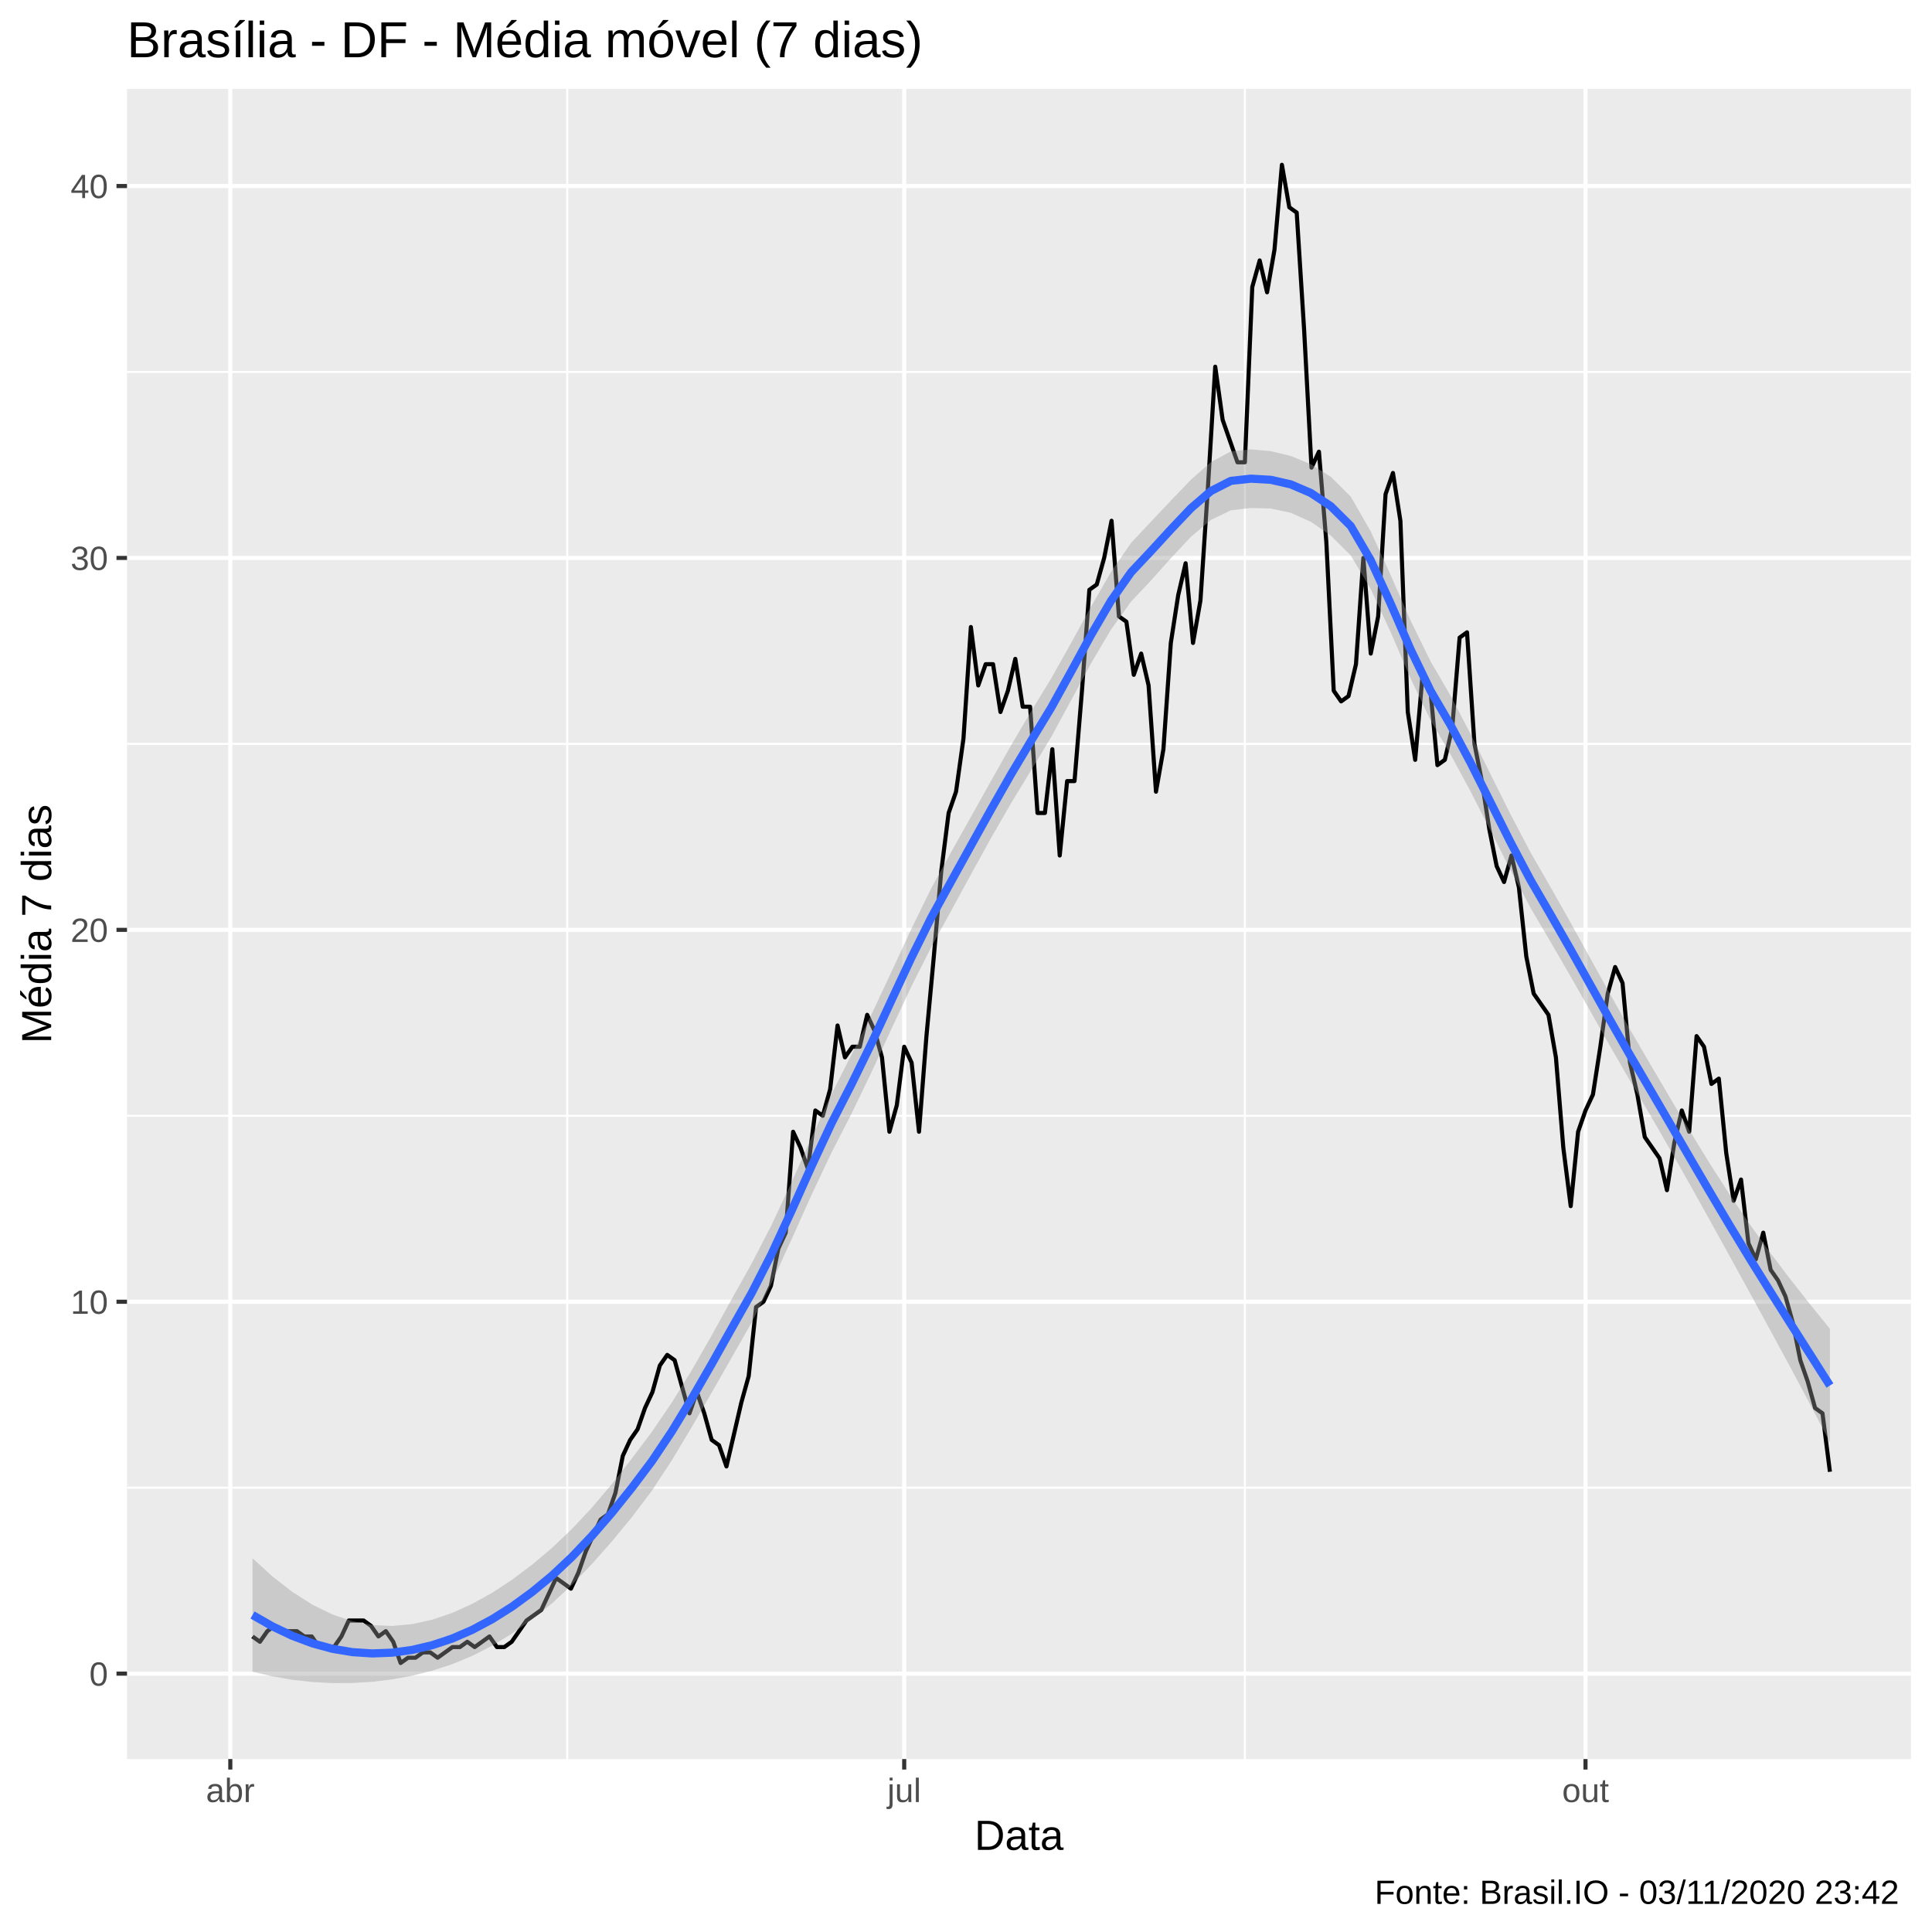
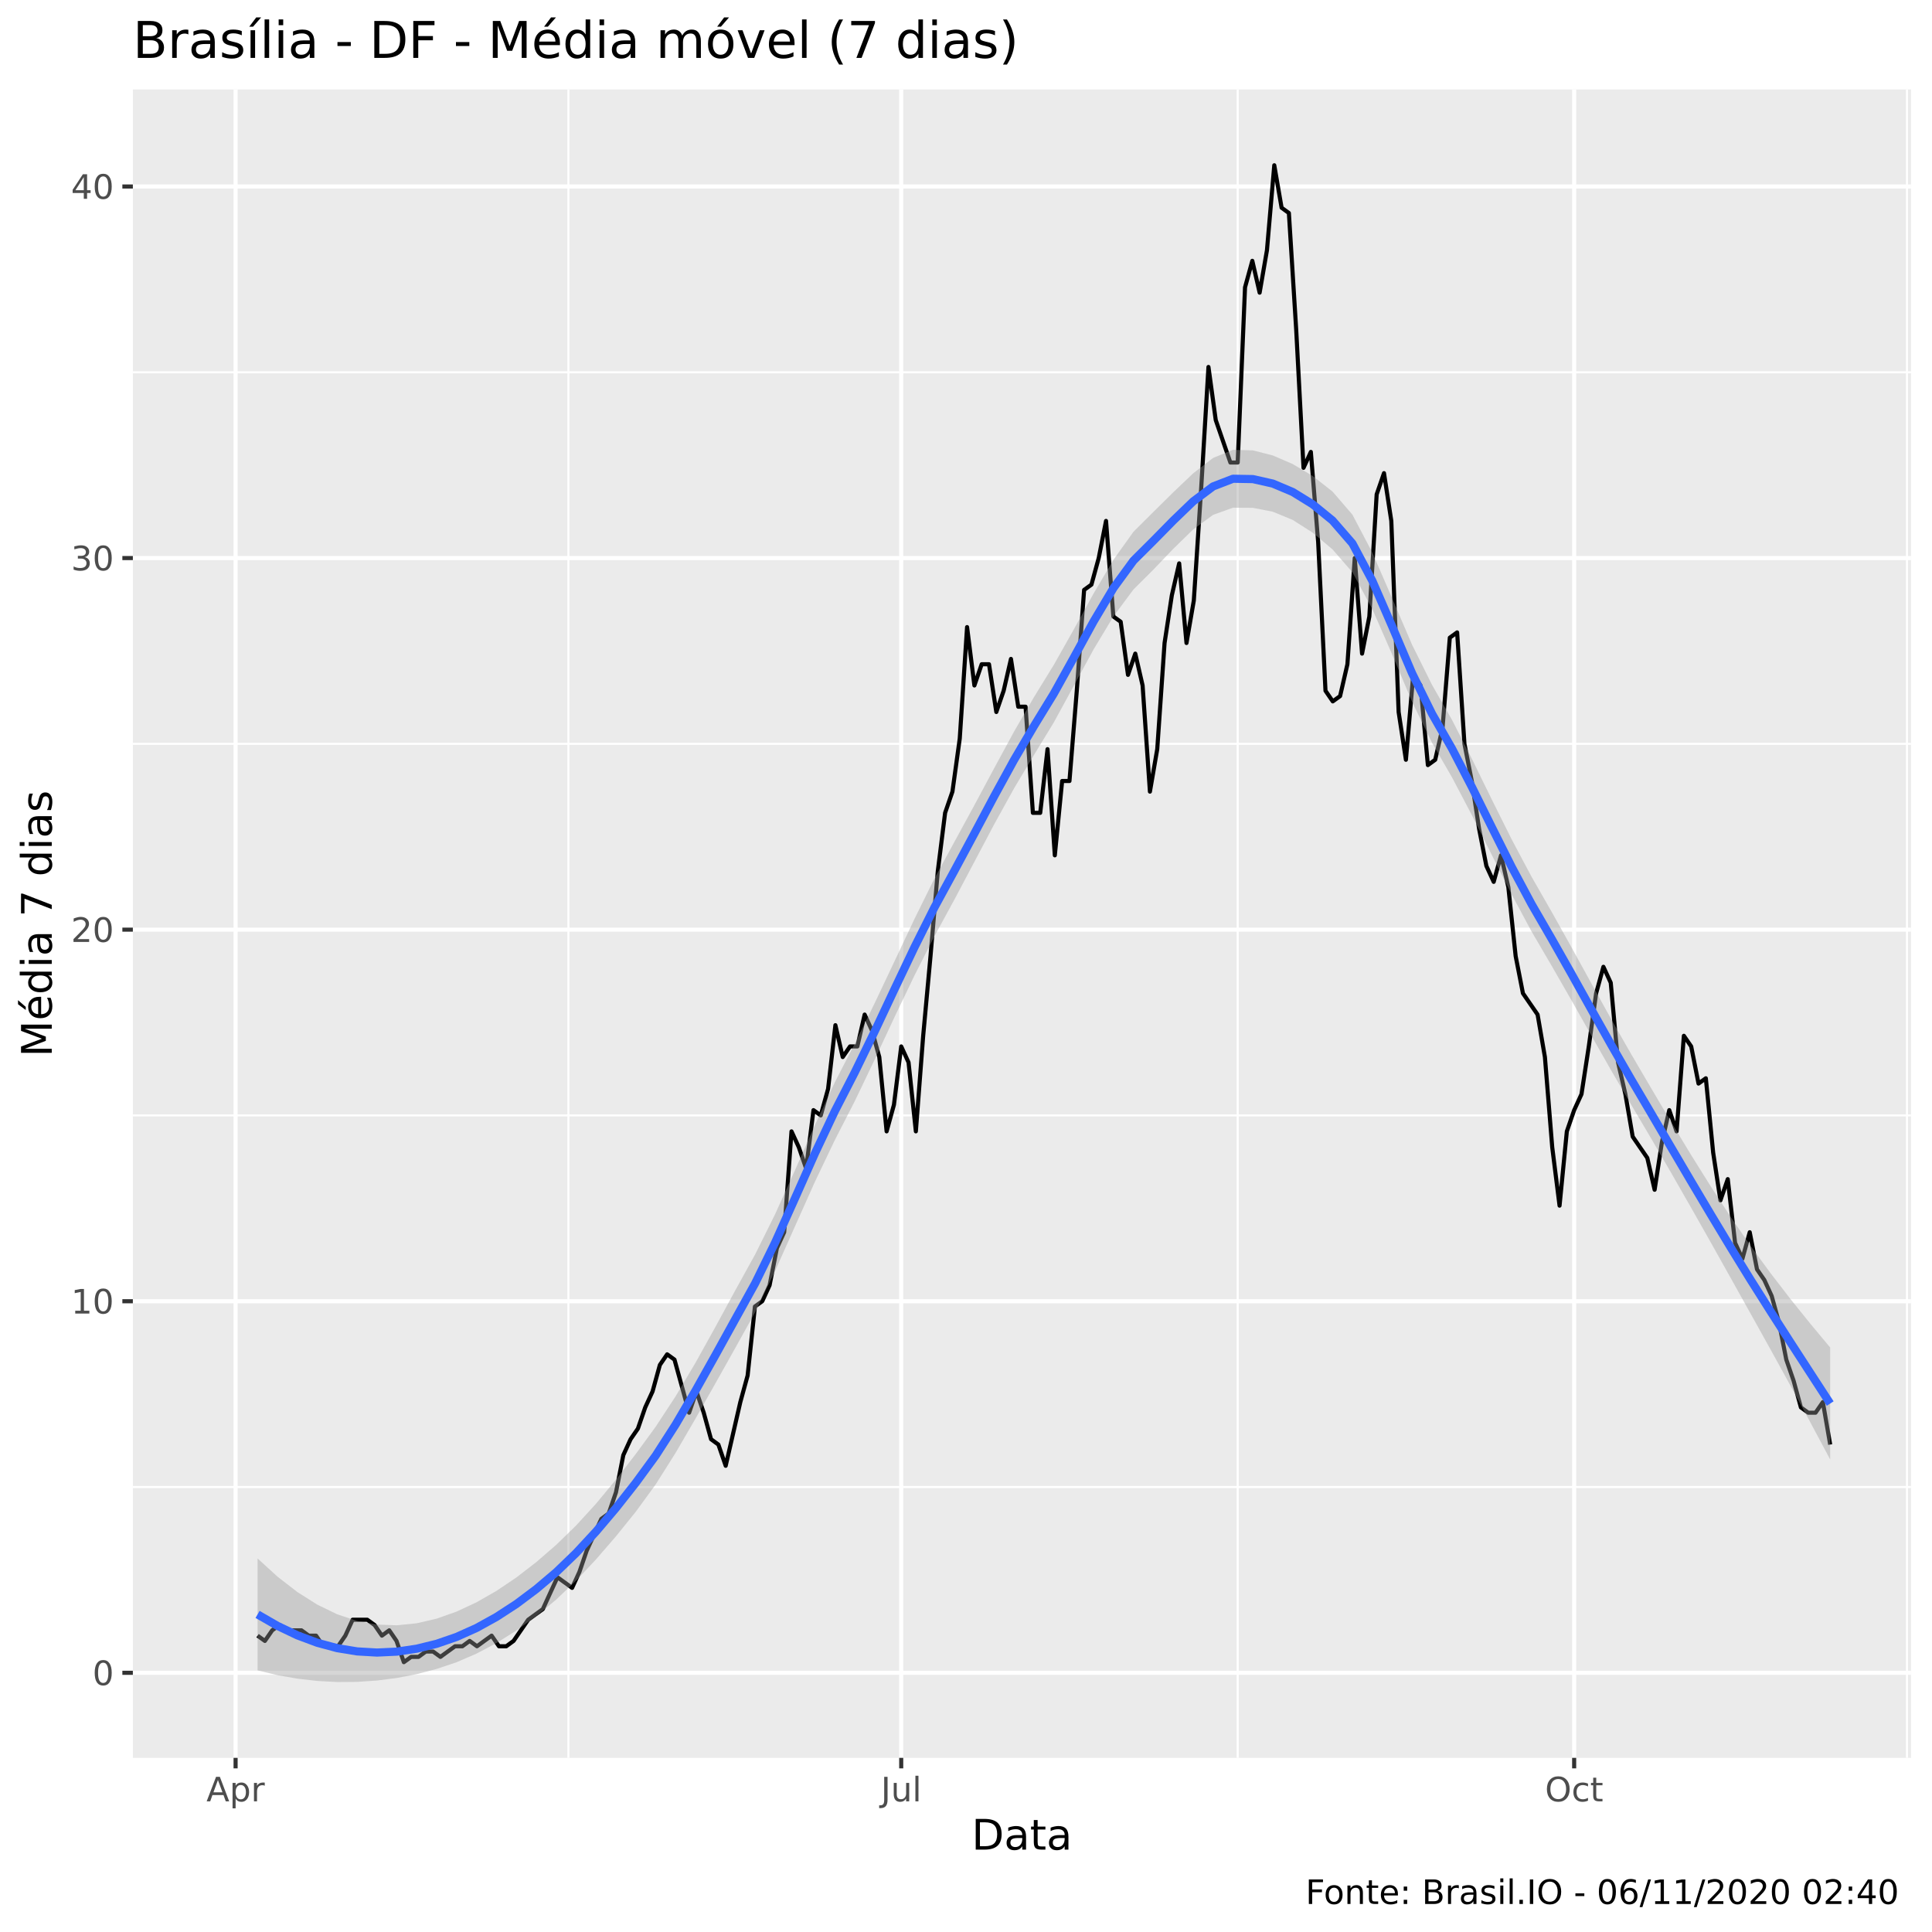
<svg xmlns="http://www.w3.org/2000/svg" viewBox="0 0 504.00 504.00">
  <defs>
    <style type="text/css">
    line, polyline, polygon, path, rect, circle {
      fill: none;
      stroke: #000000;
      stroke-linecap: round;
      stroke-linejoin: round;
      stroke-miterlimit: 10.00;
    }
  </style>
  </defs>
  <rect width="100%" height="100%" style="stroke: none; fill: #FFFFFF;" />
-   <rect x="0.00" y="0.00" width="504.00" height="504.00" style="stroke-width: 1.07; stroke: #FFFFFF; fill: #FFFFFF;" />
+   <rect x="0" y="0.00" width="504.00" height="504.00" style="stroke-width: 1.07; stroke: #FFFFFF; fill: #FFFFFF;" />
  <defs>
-     <clipPath id="cpMzMuMTN8NDk4LjUyfDQ1OC44OHwyMy4xOQ==">
-       <rect x="33.13" y="23.19" width="465.39" height="435.69" />
+     <clipPath id="cpMzQuNjZ8NDk4LjUyfDQ1OC41N3wyMy4zMw==">
+       <rect x="34.66" y="23.33" width="463.87" height="435.24" />
    </clipPath>
  </defs>
-   <rect x="33.13" y="23.19" width="465.39" height="435.69" style="stroke-width: 1.07; stroke: none; fill: #EBEBEB;" clip-path="url(#cpMzMuMTN8NDk4LjUyfDQ1OC44OHwyMy4xOQ==)" />
-   <polyline points="33.13,388.09 498.52,388.09 " style="stroke-width: 0.53; stroke: #FFFFFF; stroke-linecap: butt;" clip-path="url(#cpMzMuMTN8NDk4LjUyfDQ1OC44OHwyMy4xOQ==)" />
-   <polyline points="33.13,291.08 498.52,291.08 " style="stroke-width: 0.53; stroke: #FFFFFF; stroke-linecap: butt;" clip-path="url(#cpMzMuMTN8NDk4LjUyfDQ1OC44OHwyMy4xOQ==)" />
-   <polyline points="33.13,194.06 498.52,194.06 " style="stroke-width: 0.53; stroke: #FFFFFF; stroke-linecap: butt;" clip-path="url(#cpMzMuMTN8NDk4LjUyfDQ1OC44OHwyMy4xOQ==)" />
-   <polyline points="33.13,97.04 498.52,97.04 " style="stroke-width: 0.53; stroke: #FFFFFF; stroke-linecap: butt;" clip-path="url(#cpMzMuMTN8NDk4LjUyfDQ1OC44OHwyMy4xOQ==)" />
-   <polyline points="147.98,458.88 147.98,23.19 " style="stroke-width: 0.53; stroke: #FFFFFF; stroke-linecap: butt;" clip-path="url(#cpMzMuMTN8NDk4LjUyfDQ1OC44OHwyMy4xOQ==)" />
-   <polyline points="324.75,458.88 324.75,23.19 " style="stroke-width: 0.53; stroke: #FFFFFF; stroke-linecap: butt;" clip-path="url(#cpMzMuMTN8NDk4LjUyfDQ1OC44OHwyMy4xOQ==)" />
-   <polyline points="33.13,436.60 498.52,436.60 " style="stroke-width: 1.07; stroke: #FFFFFF; stroke-linecap: butt;" clip-path="url(#cpMzMuMTN8NDk4LjUyfDQ1OC44OHwyMy4xOQ==)" />
-   <polyline points="33.13,339.59 498.52,339.59 " style="stroke-width: 1.07; stroke: #FFFFFF; stroke-linecap: butt;" clip-path="url(#cpMzMuMTN8NDk4LjUyfDQ1OC44OHwyMy4xOQ==)" />
-   <polyline points="33.13,242.57 498.52,242.57 " style="stroke-width: 1.07; stroke: #FFFFFF; stroke-linecap: butt;" clip-path="url(#cpMzMuMTN8NDk4LjUyfDQ1OC44OHwyMy4xOQ==)" />
-   <polyline points="33.13,145.55 498.52,145.55 " style="stroke-width: 1.07; stroke: #FFFFFF; stroke-linecap: butt;" clip-path="url(#cpMzMuMTN8NDk4LjUyfDQ1OC44OHwyMy4xOQ==)" />
-   <polyline points="33.13,48.53 498.52,48.53 " style="stroke-width: 1.07; stroke: #FFFFFF; stroke-linecap: butt;" clip-path="url(#cpMzMuMTN8NDk4LjUyfDQ1OC44OHwyMy4xOQ==)" />
-   <polyline points="60.08,458.88 60.08,23.19 " style="stroke-width: 1.07; stroke: #FFFFFF; stroke-linecap: butt;" clip-path="url(#cpMzMuMTN8NDk4LjUyfDQ1OC44OHwyMy4xOQ==)" />
-   <polyline points="235.88,458.88 235.88,23.19 " style="stroke-width: 1.07; stroke: #FFFFFF; stroke-linecap: butt;" clip-path="url(#cpMzMuMTN8NDk4LjUyfDQ1OC44OHwyMy4xOQ==)" />
-   <polyline points="413.61,458.88 413.61,23.19 " style="stroke-width: 1.07; stroke: #FFFFFF; stroke-linecap: butt;" clip-path="url(#cpMzMuMTN8NDk4LjUyfDQ1OC44OHwyMy4xOQ==)" />
-   <polyline points="65.87,426.90 67.81,428.29 69.74,425.52 71.67,424.13 73.60,425.52 75.53,425.52 77.46,425.52 79.40,426.90 81.33,426.90 83.26,429.67 85.19,429.67 87.12,429.67 89.06,426.90 90.99,422.74 92.92,422.74 94.85,422.74 96.78,424.13 98.72,426.90 100.65,425.52 102.58,428.29 104.51,433.83 106.44,432.45 108.38,432.45 110.31,431.06 112.24,431.06 114.17,432.45 116.10,431.06 118.03,429.67 119.97,429.67 121.90,428.29 123.83,429.67 125.76,428.29 127.69,426.90 129.63,429.67 131.56,429.67 133.49,428.29 135.42,425.52 137.35,422.74 139.29,421.36 141.22,419.97 143.15,415.81 145.08,411.66 147.01,413.04 148.94,414.43 150.88,410.27 152.81,404.73 154.74,400.57 156.67,396.41 158.60,395.02 160.54,389.48 162.47,379.78 164.40,375.62 166.33,372.85 168.26,367.31 170.20,363.15 172.13,356.22 174.06,353.45 175.99,354.83 177.92,361.76 179.86,368.69 181.79,363.15 183.72,368.69 185.65,375.62 187.58,377.01 189.51,382.55 191.45,374.24 193.38,365.92 195.31,358.99 197.24,340.97 199.17,339.59 201.11,335.43 203.04,325.73 204.97,321.57 206.90,295.24 208.83,299.39 210.77,304.94 212.70,289.69 214.63,291.08 216.56,284.15 218.49,267.52 220.42,275.83 222.36,273.06 224.29,273.06 226.22,264.74 228.15,268.90 230.08,275.83 232.02,295.24 233.95,288.31 235.88,273.06 237.81,277.22 239.74,295.24 241.68,270.29 243.61,249.50 245.54,227.32 247.47,212.08 249.40,206.53 251.34,192.67 253.27,163.57 255.20,178.81 257.13,173.27 259.06,173.27 260.99,185.74 262.93,180.20 264.86,171.88 266.79,184.36 268.72,184.36 270.65,212.08 272.59,212.08 274.52,195.45 276.45,223.17 278.38,203.76 280.31,203.76 282.25,180.20 284.18,153.87 286.11,152.48 288.04,145.55 289.97,135.85 291.90,160.80 293.84,162.18 295.77,176.04 297.70,170.50 299.63,178.81 301.56,206.53 303.50,195.45 305.43,167.73 307.36,155.25 309.29,146.94 311.22,167.73 313.16,156.64 315.09,127.53 317.02,95.66 318.95,109.52 320.88,115.06 322.82,120.60 324.75,120.60 326.68,74.87 328.61,67.94 330.54,76.25 332.47,65.17 334.41,42.99 336.34,54.08 338.27,55.46 340.20,85.95 342.13,121.99 344.07,117.83 346.00,141.39 347.93,180.20 349.86,182.97 351.79,181.59 353.73,173.27 355.66,145.55 357.59,170.50 359.52,160.80 361.45,128.92 363.38,123.38 365.32,135.85 367.25,185.74 369.18,198.22 371.11,176.04 373.04,178.81 374.98,199.60 376.91,198.22 378.84,189.90 380.77,166.34 382.70,164.95 384.64,194.06 386.57,203.76 388.50,216.24 390.43,225.94 392.36,230.09 394.30,223.17 396.23,231.48 398.16,249.50 400.09,259.20 402.02,261.97 403.95,264.74 405.89,275.83 407.82,299.39 409.75,314.64 411.68,295.24 413.61,289.69 415.55,285.53 417.48,273.06 419.41,259.20 421.34,252.27 423.27,256.43 425.21,277.22 427.14,285.53 429.07,296.62 431.00,299.39 432.93,302.17 434.86,310.48 436.80,298.01 438.73,289.69 440.66,295.24 442.59,270.29 444.52,273.06 446.46,282.76 448.39,281.38 450.32,300.78 452.25,313.25 454.18,307.71 456.12,324.34 458.05,328.50 459.98,321.57 461.91,331.27 463.84,334.04 465.77,338.20 467.71,345.13 469.64,354.83 471.57,360.38 473.50,367.31 475.43,368.69 477.37,383.94 " style="stroke-width: 1.07; stroke-linecap: butt;" clip-path="url(#cpMzMuMTN8NDk4LjUyfDQ1OC44OHwyMy4xOQ==)" />
-   <polygon points="65.87,406.50 71.08,411.25 76.29,415.30 81.50,418.61 86.71,421.16 91.92,422.93 97.13,423.92 102.33,424.16 107.54,423.68 112.75,422.53 117.96,420.76 123.17,418.41 128.38,415.51 133.59,412.10 138.80,408.19 144.01,403.79 149.21,398.85 154.42,393.29 159.63,387.12 164.84,380.47 170.05,373.52 175.26,365.87 180.47,357.43 185.68,348.32 190.88,338.90 196.09,329.60 201.30,319.52 206.51,308.36 211.72,296.70 216.93,285.35 222.14,275.14 227.35,264.62 232.55,253.51 237.76,242.29 242.97,231.64 248.18,222.17 253.39,212.90 258.60,203.59 263.81,194.35 269.02,185.50 274.22,176.98 279.43,167.71 284.64,158.19 289.85,149.18 295.06,141.62 300.27,136.08 305.48,130.55 310.69,125.13 315.89,120.55 321.10,117.75 326.31,117.23 331.52,117.69 336.73,118.95 341.94,121.09 347.15,124.37 352.36,129.54 357.56,138.58 362.77,150.00 367.98,161.88 373.19,172.52 378.40,181.48 383.61,191.42 388.82,201.93 394.03,212.39 399.23,222.29 404.44,231.34 409.65,240.56 414.86,249.99 420.07,259.42 425.28,268.66 430.49,277.59 435.70,286.46 440.90,295.18 446.11,303.65 451.32,311.77 456.53,319.46 461.74,326.71 466.95,333.60 472.16,340.21 477.37,346.64 477.37,376.24 472.16,366.27 466.95,356.50 461.74,346.89 456.53,337.37 451.32,327.89 446.11,318.45 440.90,309.11 435.70,299.91 430.49,290.89 425.28,282.04 420.07,272.99 414.86,263.79 409.65,254.60 404.44,245.62 399.23,236.76 394.03,226.96 388.82,216.65 383.61,206.43 378.40,196.80 373.19,187.89 367.98,176.97 362.77,164.90 357.56,153.63 352.36,144.88 347.15,139.70 341.94,136.11 336.73,133.78 331.52,132.66 326.31,132.52 321.10,133.12 315.89,135.64 310.69,140.03 305.48,145.59 300.27,151.42 295.06,156.95 289.85,164.21 284.64,173.02 279.43,182.68 274.22,192.27 269.02,200.88 263.81,209.44 258.60,218.49 253.39,227.93 248.18,237.50 242.97,246.98 237.76,257.33 232.55,268.41 227.35,279.71 222.14,290.51 216.93,300.65 211.72,311.69 206.51,323.27 201.30,334.67 196.09,344.99 190.88,354.14 185.68,363.25 180.47,372.26 175.26,380.95 170.05,388.89 164.84,395.78 159.63,402.11 154.42,408.00 149.21,413.43 144.01,418.27 138.80,422.45 133.59,426.13 128.38,429.31 123.17,431.98 117.96,434.14 112.75,435.83 107.54,437.14 102.33,438.09 97.13,438.73 91.92,439.05 86.71,439.07 81.50,438.79 76.29,438.21 71.08,437.31 65.87,436.10 " style="stroke-width: 0.00; stroke: none; fill: #999999; fill-opacity: 0.40;" clip-path="url(#cpMzMuMTN8NDk4LjUyfDQ1OC44OHwyMy4xOQ==)" />
-   <polyline points="65.87,406.50 71.08,411.25 76.29,415.30 81.50,418.61 86.71,421.16 91.92,422.93 97.13,423.92 102.33,424.16 107.54,423.68 112.75,422.53 117.96,420.76 123.17,418.41 128.38,415.51 133.59,412.10 138.80,408.19 144.01,403.79 149.21,398.85 154.42,393.29 159.63,387.12 164.84,380.47 170.05,373.52 175.26,365.87 180.47,357.43 185.68,348.32 190.88,338.90 196.09,329.60 201.30,319.52 206.51,308.36 211.72,296.70 216.93,285.35 222.14,275.14 227.35,264.62 232.55,253.51 237.76,242.29 242.97,231.64 248.18,222.17 253.39,212.90 258.60,203.59 263.81,194.35 269.02,185.50 274.22,176.98 279.43,167.71 284.64,158.19 289.85,149.18 295.06,141.62 300.27,136.08 305.48,130.55 310.69,125.13 315.89,120.55 321.10,117.75 326.31,117.23 331.52,117.69 336.73,118.95 341.94,121.09 347.15,124.37 352.36,129.54 357.56,138.58 362.77,150.00 367.98,161.88 373.19,172.52 378.40,181.48 383.61,191.42 388.82,201.93 394.03,212.39 399.23,222.29 404.44,231.34 409.65,240.56 414.86,249.99 420.07,259.42 425.28,268.66 430.49,277.59 435.70,286.46 440.90,295.18 446.11,303.65 451.32,311.77 456.53,319.46 461.74,326.71 466.95,333.60 472.16,340.21 477.37,346.64 " style="stroke-width: 2.13; stroke: none;" clip-path="url(#cpMzMuMTN8NDk4LjUyfDQ1OC44OHwyMy4xOQ==)" />
-   <polyline points="477.37,376.24 472.16,366.27 466.95,356.50 461.74,346.89 456.53,337.37 451.32,327.89 446.11,318.45 440.90,309.11 435.70,299.91 430.49,290.89 425.28,282.04 420.07,272.99 414.86,263.79 409.65,254.60 404.44,245.62 399.23,236.76 394.03,226.96 388.82,216.65 383.61,206.43 378.40,196.80 373.19,187.89 367.98,176.97 362.77,164.90 357.56,153.63 352.36,144.88 347.15,139.70 341.94,136.11 336.73,133.78 331.52,132.66 326.31,132.52 321.10,133.12 315.89,135.64 310.69,140.03 305.48,145.59 300.27,151.42 295.06,156.95 289.85,164.21 284.64,173.02 279.43,182.68 274.22,192.27 269.02,200.88 263.81,209.44 258.60,218.49 253.39,227.93 248.18,237.50 242.97,246.98 237.76,257.33 232.55,268.41 227.35,279.71 222.14,290.51 216.93,300.65 211.72,311.69 206.51,323.27 201.30,334.67 196.09,344.99 190.88,354.14 185.68,363.25 180.47,372.26 175.26,380.95 170.05,388.89 164.84,395.78 159.63,402.11 154.42,408.00 149.21,413.43 144.01,418.27 138.80,422.45 133.59,426.13 128.38,429.31 123.17,431.98 117.96,434.14 112.75,435.83 107.54,437.14 102.33,438.09 97.13,438.73 91.92,439.05 86.71,439.07 81.50,438.79 76.29,438.21 71.08,437.31 65.87,436.10 " style="stroke-width: 2.13; stroke: none;" clip-path="url(#cpMzMuMTN8NDk4LjUyfDQ1OC44OHwyMy4xOQ==)" />
-   <polyline points="65.87,421.30 71.08,424.28 76.29,426.75 81.50,428.70 86.71,430.12 91.92,430.99 97.13,431.33 102.33,431.13 107.54,430.41 112.75,429.18 117.96,427.45 123.17,425.19 128.38,422.41 133.59,419.12 138.80,415.32 144.01,411.03 149.21,406.14 154.42,400.65 159.63,394.62 164.84,388.12 170.05,381.20 175.26,373.41 180.47,364.84 185.68,355.79 190.88,346.52 196.09,337.30 201.30,327.10 206.51,315.81 211.72,304.19 216.93,293.00 222.14,282.82 227.35,272.17 232.55,260.96 237.76,249.81 242.97,239.31 248.18,229.84 253.39,220.41 258.60,211.04 263.81,201.90 269.02,193.19 274.22,184.62 279.43,175.19 284.64,165.61 289.85,156.70 295.06,149.29 300.27,143.75 305.48,138.07 310.69,132.58 315.89,128.10 321.10,125.44 326.31,124.87 331.52,125.17 336.73,126.36 341.94,128.60 347.15,132.04 352.36,137.21 357.56,146.10 362.77,157.45 367.98,169.42 373.19,180.21 378.40,189.14 383.61,198.93 388.82,209.29 394.03,219.68 399.23,229.52 404.44,238.48 409.65,247.58 414.86,256.89 420.07,266.21 425.28,275.35 430.49,284.24 435.70,293.18 440.90,302.14 446.11,311.05 451.32,319.83 456.53,328.42 461.74,336.80 466.95,345.05 472.16,353.24 477.37,361.44 " style="stroke-width: 2.13; stroke: #3366FF; stroke-linecap: butt;" clip-path="url(#cpMzMuMTN8NDk4LjUyfDQ1OC44OHwyMy4xOQ==)" />
+   <rect x="34.66" y="23.33" width="463.87" height="435.24" style="stroke-width: 1.07; stroke: none; fill: #EBEBEB;" clip-path="url(#cpMzQuNjZ8NDk4LjUyfDQ1OC41N3wyMy4zMw==)" />
+   <polyline points="34.66,387.92 498.52,387.92 " style="stroke-width: 0.53; stroke: #FFFFFF; stroke-linecap: butt;" clip-path="url(#cpMzQuNjZ8NDk4LjUyfDQ1OC41N3wyMy4zMw==)" />
+   <polyline points="34.66,290.98 498.52,290.98 " style="stroke-width: 0.53; stroke: #FFFFFF; stroke-linecap: butt;" clip-path="url(#cpMzQuNjZ8NDk4LjUyfDQ1OC41N3wyMy4zMw==)" />
+   <polyline points="34.66,194.05 498.52,194.05 " style="stroke-width: 0.53; stroke: #FFFFFF; stroke-linecap: butt;" clip-path="url(#cpMzQuNjZ8NDk4LjUyfDQ1OC41N3wyMy4zMw==)" />
+   <polyline points="34.66,97.12 498.52,97.12 " style="stroke-width: 0.53; stroke: #FFFFFF; stroke-linecap: butt;" clip-path="url(#cpMzQuNjZ8NDk4LjUyfDQ1OC41N3wyMy4zMw==)" />
+   <polyline points="148.28,458.57 148.28,23.33 " style="stroke-width: 0.53; stroke: #FFFFFF; stroke-linecap: butt;" clip-path="url(#cpMzQuNjZ8NDk4LjUyfDQ1OC41N3wyMy4zMw==)" />
+   <polyline points="322.88,458.57 322.88,23.33 " style="stroke-width: 0.53; stroke: #FFFFFF; stroke-linecap: butt;" clip-path="url(#cpMzQuNjZ8NDk4LjUyfDQ1OC41N3wyMy4zMw==)" />
+   <polyline points="497.47,458.57 497.47,23.33 " style="stroke-width: 0.53; stroke: #FFFFFF; stroke-linecap: butt;" clip-path="url(#cpMzQuNjZ8NDk4LjUyfDQ1OC41N3wyMy4zMw==)" />
+   <polyline points="34.66,436.38 498.52,436.38 " style="stroke-width: 1.07; stroke: #FFFFFF; stroke-linecap: butt;" clip-path="url(#cpMzQuNjZ8NDk4LjUyfDQ1OC41N3wyMy4zMw==)" />
+   <polyline points="34.66,339.45 498.52,339.45 " style="stroke-width: 1.07; stroke: #FFFFFF; stroke-linecap: butt;" clip-path="url(#cpMzQuNjZ8NDk4LjUyfDQ1OC41N3wyMy4zMw==)" />
+   <polyline points="34.66,242.52 498.52,242.52 " style="stroke-width: 1.07; stroke: #FFFFFF; stroke-linecap: butt;" clip-path="url(#cpMzQuNjZ8NDk4LjUyfDQ1OC41N3wyMy4zMw==)" />
+   <polyline points="34.66,145.58 498.52,145.58 " style="stroke-width: 1.07; stroke: #FFFFFF; stroke-linecap: butt;" clip-path="url(#cpMzQuNjZ8NDk4LjUyfDQ1OC41N3wyMy4zMw==)" />
+   <polyline points="34.66,48.65 498.52,48.65 " style="stroke-width: 1.07; stroke: #FFFFFF; stroke-linecap: butt;" clip-path="url(#cpMzQuNjZ8NDk4LjUyfDQ1OC41N3wyMy4zMw==)" />
+   <polyline points="61.46,458.57 61.46,23.33 " style="stroke-width: 1.07; stroke: #FFFFFF; stroke-linecap: butt;" clip-path="url(#cpMzQuNjZ8NDk4LjUyfDQ1OC41N3wyMy4zMw==)" />
+   <polyline points="235.10,458.57 235.10,23.33 " style="stroke-width: 1.07; stroke: #FFFFFF; stroke-linecap: butt;" clip-path="url(#cpMzQuNjZ8NDk4LjUyfDQ1OC41N3wyMy4zMw==)" />
+   <polyline points="410.65,458.57 410.65,23.33 " style="stroke-width: 1.07; stroke: #FFFFFF; stroke-linecap: butt;" clip-path="url(#cpMzQuNjZ8NDk4LjUyfDQ1OC41N3wyMy4zMw==)" />
+   <polyline points="67.19,426.69 69.10,428.07 71.01,425.30 72.91,423.92 74.82,425.30 76.73,425.30 78.64,425.30 80.55,426.69 82.45,426.69 84.36,429.46 86.27,429.46 88.18,429.46 90.09,426.69 91.99,422.54 93.90,422.54 95.81,422.54 97.72,423.92 99.63,426.69 101.54,425.30 103.44,428.07 105.35,433.61 107.26,432.23 109.17,432.23 111.08,430.84 112.98,430.84 114.89,432.23 116.80,430.84 118.71,429.46 120.62,429.46 122.52,428.07 124.43,429.46 126.34,428.07 128.25,426.69 130.16,429.46 132.07,429.46 133.97,428.07 135.88,425.30 137.79,422.54 139.70,421.15 141.61,419.77 143.51,415.61 145.42,411.46 147.33,412.84 149.24,414.23 151.15,410.07 153.05,404.53 154.96,400.38 156.87,396.23 158.78,394.84 160.69,389.30 162.60,379.61 164.50,375.45 166.41,372.68 168.32,367.15 170.23,362.99 172.14,356.07 174.04,353.30 175.95,354.68 177.86,361.61 179.77,368.53 181.68,362.99 183.58,368.53 185.49,375.45 187.40,376.84 189.31,382.38 191.22,374.07 193.13,365.76 195.03,358.84 196.94,340.83 198.85,339.45 200.76,335.30 202.67,325.60 204.57,321.45 206.48,295.14 208.39,299.29 210.30,304.83 212.21,289.60 214.11,290.98 216.02,284.06 217.93,267.44 219.84,275.75 221.75,272.98 223.66,272.98 225.56,264.67 227.47,268.83 229.38,275.75 231.29,295.14 233.20,288.21 235.10,272.98 237.01,277.14 238.92,295.14 240.83,270.21 242.74,249.44 244.64,227.28 246.55,212.05 248.46,206.51 250.37,192.67 252.28,163.59 254.19,178.82 256.09,173.28 258.00,173.28 259.91,185.74 261.82,180.20 263.73,171.89 265.63,184.36 267.54,184.36 269.45,212.05 271.36,212.05 273.27,195.43 275.17,223.13 277.08,203.74 278.99,203.74 280.90,180.20 282.81,153.89 284.72,152.51 286.62,145.58 288.53,135.89 290.44,160.82 292.35,162.20 294.26,176.05 296.16,170.51 298.07,178.82 299.98,206.51 301.89,195.43 303.80,167.74 305.70,155.28 307.61,146.97 309.52,167.74 311.43,156.66 313.34,127.58 315.25,95.73 317.15,109.58 319.06,115.12 320.97,120.66 322.88,120.66 324.79,74.96 326.69,68.04 328.60,76.35 330.51,65.27 332.42,43.11 334.33,54.19 336.23,55.57 338.14,86.04 340.05,122.04 341.96,117.89 343.87,141.43 345.78,180.20 347.68,182.97 349.59,181.59 351.50,173.28 353.41,145.58 355.32,170.51 357.22,160.82 359.13,128.97 361.04,123.43 362.95,135.89 364.86,185.74 366.76,198.20 368.67,176.05 370.58,178.82 372.49,199.59 374.40,198.20 376.31,189.90 378.21,166.35 380.12,164.97 382.03,194.05 383.94,203.74 385.85,216.21 387.75,225.90 389.66,230.05 391.57,223.13 393.48,231.44 395.39,249.44 397.29,259.13 399.20,261.90 401.11,264.67 403.02,275.75 404.93,299.29 406.84,314.52 408.74,295.14 410.65,289.60 412.56,285.44 414.47,272.98 416.38,259.13 418.28,252.21 420.19,256.36 422.10,277.14 424.01,285.44 425.92,296.52 427.82,299.29 429.73,302.06 431.64,310.37 433.55,297.91 435.46,289.60 437.37,295.14 439.27,270.21 441.18,272.98 443.09,282.67 445.00,281.29 446.91,300.68 448.81,313.14 450.72,307.60 452.63,324.22 454.54,328.37 456.45,321.45 458.35,331.14 460.26,333.91 462.17,338.07 464.08,344.99 465.99,354.68 467.90,360.22 469.80,367.15 471.71,368.53 473.62,368.53 475.53,365.76 477.44,376.84 " style="stroke-width: 1.07; stroke-linecap: butt;" clip-path="url(#cpMzQuNjZ8NDk4LjUyfDQ1OC41N3wyMy4zMw==)" />
+   <polygon points="67.19,406.55 72.38,411.29 77.57,415.31 82.77,418.60 87.96,421.12 93.15,422.85 98.35,423.80 103.54,423.99 108.73,423.46 113.93,422.25 119.12,420.41 124.31,417.99 129.50,415.02 134.70,411.52 139.89,407.51 145.08,403.02 150.28,397.96 155.47,392.29 160.66,386.02 165.86,379.29 171.05,372.19 176.24,364.26 181.43,355.51 186.63,346.15 191.82,336.60 197.01,327.21 202.21,316.73 207.40,305.25 212.59,293.48 217.79,282.31 222.98,272.24 228.17,261.70 233.36,250.74 238.56,239.72 243.75,229.21 248.94,219.68 254.14,210.13 259.33,200.44 264.52,190.87 269.72,181.88 274.91,173.44 280.10,164.24 285.29,154.82 290.49,145.99 295.68,138.73 300.87,133.56 306.07,128.42 311.26,123.48 316.45,119.47 321.65,117.34 326.84,117.49 332.03,118.81 337.22,121.05 342.42,124.15 347.61,128.23 352.80,134.25 358.00,144.15 363.19,156.13 368.38,168.22 373.58,178.67 378.77,187.77 383.96,197.94 389.15,208.54 394.35,218.97 399.54,228.72 404.73,237.78 409.93,247.08 415.12,256.50 420.31,265.86 425.51,274.96 430.70,283.82 435.89,292.59 441.08,301.17 446.28,309.49 451.47,317.45 456.66,324.99 461.86,332.10 467.05,338.84 472.24,345.29 477.44,351.53 477.44,380.74 472.24,371.00 467.05,361.43 461.86,352.00 456.66,342.66 451.47,333.36 446.28,324.09 441.08,314.92 435.89,305.85 430.70,296.93 425.51,288.16 420.31,279.25 415.12,270.11 409.93,260.92 404.73,251.86 399.54,243.00 394.35,233.33 389.15,222.99 383.96,212.63 378.77,202.76 373.58,193.78 368.38,183.09 363.19,170.78 358.00,158.89 352.80,149.28 347.61,143.32 342.42,138.94 337.22,135.63 332.03,133.49 326.84,132.48 321.65,132.44 316.45,134.32 311.26,138.12 306.07,143.18 300.87,148.61 295.68,153.79 290.49,160.76 285.29,169.40 280.10,178.94 274.91,188.45 269.72,196.97 264.52,205.69 259.33,215.08 254.14,224.91 248.94,234.74 243.75,244.26 238.56,254.47 233.36,265.31 228.17,276.43 222.98,287.27 217.79,297.39 212.59,308.28 207.40,319.89 202.21,331.53 197.01,342.29 191.82,351.63 186.63,360.88 181.43,370.08 176.24,379.01 171.05,387.24 165.86,394.36 160.66,400.81 155.47,406.81 150.28,412.34 145.08,417.30 139.89,421.59 134.70,425.36 129.50,428.63 124.31,431.38 119.12,433.62 113.93,435.37 108.73,436.73 103.54,437.73 98.35,438.40 93.15,438.75 87.96,438.79 82.77,438.51 77.57,437.91 72.38,437.00 67.19,435.75 " style="stroke-width: 0.00; stroke: none; fill: #999999; fill-opacity: 0.40;" clip-path="url(#cpMzQuNjZ8NDk4LjUyfDQ1OC41N3wyMy4zMw==)" />
+   <polyline points="67.19,406.55 72.38,411.29 77.57,415.31 82.77,418.60 87.96,421.12 93.15,422.85 98.35,423.80 103.54,423.99 108.73,423.46 113.93,422.25 119.12,420.41 124.31,417.99 129.50,415.02 134.70,411.52 139.89,407.51 145.08,403.02 150.28,397.96 155.47,392.29 160.66,386.02 165.86,379.29 171.05,372.19 176.24,364.26 181.43,355.51 186.63,346.15 191.82,336.60 197.01,327.21 202.21,316.73 207.40,305.25 212.59,293.48 217.79,282.31 222.98,272.24 228.17,261.70 233.36,250.74 238.56,239.72 243.75,229.21 248.94,219.68 254.14,210.13 259.33,200.44 264.52,190.87 269.72,181.88 274.91,173.44 280.10,164.24 285.29,154.82 290.49,145.99 295.68,138.73 300.87,133.56 306.07,128.42 311.26,123.48 316.45,119.47 321.65,117.34 326.84,117.49 332.03,118.81 337.22,121.05 342.42,124.15 347.61,128.23 352.80,134.25 358.00,144.15 363.19,156.13 368.38,168.22 373.58,178.67 378.77,187.77 383.96,197.94 389.15,208.54 394.35,218.97 399.54,228.72 404.73,237.78 409.93,247.08 415.12,256.50 420.31,265.86 425.51,274.96 430.70,283.82 435.89,292.59 441.08,301.17 446.28,309.49 451.47,317.45 456.66,324.99 461.86,332.10 467.05,338.84 472.24,345.29 477.44,351.53 " style="stroke-width: 2.13; stroke: none;" clip-path="url(#cpMzQuNjZ8NDk4LjUyfDQ1OC41N3wyMy4zMw==)" />
+   <polyline points="477.44,380.74 472.24,371.00 467.05,361.43 461.86,352.00 456.66,342.66 451.47,333.36 446.28,324.09 441.08,314.92 435.89,305.85 430.70,296.93 425.51,288.16 420.31,279.25 415.12,270.11 409.93,260.92 404.73,251.86 399.54,243.00 394.35,233.33 389.15,222.99 383.96,212.63 378.77,202.76 373.58,193.78 368.38,183.09 363.19,170.78 358.00,158.89 352.80,149.28 347.61,143.32 342.42,138.94 337.22,135.63 332.03,133.49 326.84,132.48 321.65,132.44 316.45,134.32 311.26,138.12 306.07,143.18 300.87,148.61 295.68,153.79 290.49,160.76 285.29,169.40 280.10,178.94 274.91,188.45 269.72,196.97 264.52,205.69 259.33,215.08 254.14,224.91 248.94,234.74 243.75,244.26 238.56,254.47 233.36,265.31 228.17,276.43 222.98,287.27 217.79,297.39 212.59,308.28 207.40,319.89 202.21,331.53 197.01,342.29 191.82,351.63 186.63,360.88 181.43,370.08 176.24,379.01 171.05,387.24 165.86,394.36 160.66,400.81 155.47,406.81 150.28,412.34 145.08,417.30 139.89,421.59 134.70,425.36 129.50,428.63 124.31,431.38 119.12,433.62 113.93,435.37 108.73,436.73 103.54,437.73 98.35,438.40 93.15,438.75 87.96,438.79 82.77,438.51 77.57,437.91 72.38,437.00 67.19,435.75 " style="stroke-width: 2.13; stroke: none;" clip-path="url(#cpMzQuNjZ8NDk4LjUyfDQ1OC41N3wyMy4zMw==)" />
+   <polyline points="67.19,421.15 72.38,424.14 77.57,426.61 82.77,428.55 87.96,429.95 93.15,430.80 98.35,431.10 103.54,430.86 108.73,430.09 113.93,428.81 119.12,427.02 124.31,424.69 129.50,421.82 134.70,418.44 139.89,414.55 145.08,410.16 150.28,405.15 155.47,399.55 160.66,393.42 165.86,386.82 171.05,379.72 176.24,371.64 181.43,362.79 186.63,353.52 191.82,344.12 197.01,334.75 202.21,324.13 207.40,312.57 212.59,300.88 217.79,289.85 222.98,279.75 228.17,269.07 233.36,258.03 238.56,247.10 243.75,236.74 248.94,227.21 254.14,217.52 259.33,207.76 264.52,198.28 269.72,189.42 274.91,180.94 280.10,171.59 285.29,162.11 290.49,153.37 295.68,146.26 300.87,141.09 306.07,135.80 311.26,130.80 316.45,126.90 321.65,124.89 326.84,124.98 332.03,126.15 337.22,128.34 342.42,131.55 347.61,135.78 352.80,141.76 358.00,151.52 363.19,163.45 368.38,175.66 373.58,186.22 378.77,195.27 383.96,205.28 389.15,215.76 394.35,226.15 399.54,235.86 404.73,244.82 409.93,254.00 415.12,263.31 420.31,272.55 425.51,281.56 430.70,290.37 435.89,299.22 441.08,308.04 446.28,316.79 451.47,325.40 456.66,333.83 461.86,342.05 467.05,350.13 472.24,358.14 477.44,366.14 " style="stroke-width: 2.13; stroke: #3366FF; stroke-linecap: butt;" clip-path="url(#cpMzQuNjZ8NDk4LjUyfDQ1OC41N3wyMy4zMw==)" />
  <defs>
    <clipPath id="cpMC4wMHw1MDQuMDB8NTA0LjAwfDAuMDA=">
      <rect x="0.00" y="0.00" width="504.00" height="504.00" />
    </clipPath>
  </defs>
  <g clip-path="url(#cpMC4wMHw1MDQuMDB8NTA0LjAwfDAuMDA=)">
-     <text x="23.30" y="439.75" style="font-size: 8.80px; fill: #4D4D4D; font-family: Arial;" textLength="4.89px" lengthAdjust="spacingAndGlyphs">0</text>
+     <text x="24.13" y="439.59" style="font-size: 8.80px; fill: #4D4D4D; font-family: DejaVu Sans;" textLength="5.60px" lengthAdjust="spacingAndGlyphs">0</text>
  </g>
  <g clip-path="url(#cpMC4wMHw1MDQuMDB8NTA0LjAwfDAuMDA=)">
-     <text x="18.41" y="342.74" style="font-size: 8.80px; fill: #4D4D4D; font-family: Arial;" textLength="9.79px" lengthAdjust="spacingAndGlyphs">10</text>
+     <text x="18.53" y="342.66" style="font-size: 8.80px; fill: #4D4D4D; font-family: DejaVu Sans;" textLength="11.20px" lengthAdjust="spacingAndGlyphs">10</text>
  </g>
  <g clip-path="url(#cpMC4wMHw1MDQuMDB8NTA0LjAwfDAuMDA=)">
-     <text x="18.41" y="245.72" style="font-size: 8.80px; fill: #4D4D4D; font-family: Arial;" textLength="9.79px" lengthAdjust="spacingAndGlyphs">20</text>
+     <text x="18.53" y="245.72" style="font-size: 8.80px; fill: #4D4D4D; font-family: DejaVu Sans;" textLength="11.20px" lengthAdjust="spacingAndGlyphs">20</text>
  </g>
  <g clip-path="url(#cpMC4wMHw1MDQuMDB8NTA0LjAwfDAuMDA=)">
-     <text x="18.41" y="148.70" style="font-size: 8.80px; fill: #4D4D4D; font-family: Arial;" textLength="9.79px" lengthAdjust="spacingAndGlyphs">30</text>
+     <text x="18.53" y="148.79" style="font-size: 8.80px; fill: #4D4D4D; font-family: DejaVu Sans;" textLength="11.20px" lengthAdjust="spacingAndGlyphs">30</text>
  </g>
  <g clip-path="url(#cpMC4wMHw1MDQuMDB8NTA0LjAwfDAuMDA=)">
-     <text x="18.41" y="51.68" style="font-size: 8.80px; fill: #4D4D4D; font-family: Arial;" textLength="9.79px" lengthAdjust="spacingAndGlyphs">40</text>
+     <text x="18.53" y="51.86" style="font-size: 8.80px; fill: #4D4D4D; font-family: DejaVu Sans;" textLength="11.20px" lengthAdjust="spacingAndGlyphs">40</text>
  </g>
-   <polyline points="30.39,436.60 33.13,436.60 " style="stroke-width: 1.07; stroke: #333333; stroke-linecap: butt;" clip-path="url(#cpMC4wMHw1MDQuMDB8NTA0LjAwfDAuMDA=)" />
-   <polyline points="30.39,339.59 33.13,339.59 " style="stroke-width: 1.07; stroke: #333333; stroke-linecap: butt;" clip-path="url(#cpMC4wMHw1MDQuMDB8NTA0LjAwfDAuMDA=)" />
-   <polyline points="30.39,242.57 33.13,242.57 " style="stroke-width: 1.07; stroke: #333333; stroke-linecap: butt;" clip-path="url(#cpMC4wMHw1MDQuMDB8NTA0LjAwfDAuMDA=)" />
-   <polyline points="30.39,145.55 33.13,145.55 " style="stroke-width: 1.07; stroke: #333333; stroke-linecap: butt;" clip-path="url(#cpMC4wMHw1MDQuMDB8NTA0LjAwfDAuMDA=)" />
-   <polyline points="30.39,48.53 33.13,48.53 " style="stroke-width: 1.07; stroke: #333333; stroke-linecap: butt;" clip-path="url(#cpMC4wMHw1MDQuMDB8NTA0LjAwfDAuMDA=)" />
-   <polyline points="60.08,461.62 60.08,458.88 " style="stroke-width: 1.07; stroke: #333333; stroke-linecap: butt;" clip-path="url(#cpMC4wMHw1MDQuMDB8NTA0LjAwfDAuMDA=)" />
-   <polyline points="235.88,461.62 235.88,458.88 " style="stroke-width: 1.07; stroke: #333333; stroke-linecap: butt;" clip-path="url(#cpMC4wMHw1MDQuMDB8NTA0LjAwfDAuMDA=)" />
-   <polyline points="413.61,461.62 413.61,458.88 " style="stroke-width: 1.07; stroke: #333333; stroke-linecap: butt;" clip-path="url(#cpMC4wMHw1MDQuMDB8NTA0LjAwfDAuMDA=)" />
+   <polyline points="31.92,436.38 34.66,436.38 " style="stroke-width: 1.07; stroke: #333333; stroke-linecap: butt;" clip-path="url(#cpMC4wMHw1MDQuMDB8NTA0LjAwfDAuMDA=)" />
+   <polyline points="31.92,339.45 34.66,339.45 " style="stroke-width: 1.07; stroke: #333333; stroke-linecap: butt;" clip-path="url(#cpMC4wMHw1MDQuMDB8NTA0LjAwfDAuMDA=)" />
+   <polyline points="31.92,242.52 34.66,242.52 " style="stroke-width: 1.07; stroke: #333333; stroke-linecap: butt;" clip-path="url(#cpMC4wMHw1MDQuMDB8NTA0LjAwfDAuMDA=)" />
+   <polyline points="31.92,145.58 34.66,145.58 " style="stroke-width: 1.07; stroke: #333333; stroke-linecap: butt;" clip-path="url(#cpMC4wMHw1MDQuMDB8NTA0LjAwfDAuMDA=)" />
+   <polyline points="31.92,48.65 34.66,48.65 " style="stroke-width: 1.07; stroke: #333333; stroke-linecap: butt;" clip-path="url(#cpMC4wMHw1MDQuMDB8NTA0LjAwfDAuMDA=)" />
+   <polyline points="61.46,461.31 61.46,458.57 " style="stroke-width: 1.07; stroke: #333333; stroke-linecap: butt;" clip-path="url(#cpMC4wMHw1MDQuMDB8NTA0LjAwfDAuMDA=)" />
+   <polyline points="235.10,461.31 235.10,458.57 " style="stroke-width: 1.07; stroke: #333333; stroke-linecap: butt;" clip-path="url(#cpMC4wMHw1MDQuMDB8NTA0LjAwfDAuMDA=)" />
+   <polyline points="410.65,461.31 410.65,458.57 " style="stroke-width: 1.07; stroke: #333333; stroke-linecap: butt;" clip-path="url(#cpMC4wMHw1MDQuMDB8NTA0LjAwfDAuMDA=)" />
  <g clip-path="url(#cpMC4wMHw1MDQuMDB8NTA0LjAwfDAuMDA=)">
-     <text x="53.72" y="470.11" style="font-size: 8.80px; fill: #4D4D4D; font-family: Arial;" textLength="12.72px" lengthAdjust="spacingAndGlyphs">abr</text>
+     <text x="53.85" y="469.92" style="font-size: 8.80px; fill: #4D4D4D; font-family: DejaVu Sans;" textLength="15.22px" lengthAdjust="spacingAndGlyphs">Apr</text>
  </g>
  <g clip-path="url(#cpMC4wMHw1MDQuMDB8NTA0LjAwfDAuMDA=)">
-     <text x="231.48" y="470.11" style="font-size: 8.80px; fill: #4D4D4D; font-family: Arial;" textLength="8.80px" lengthAdjust="spacingAndGlyphs">jul</text>
+     <text x="229.80" y="469.92" style="font-size: 8.80px; fill: #4D4D4D; font-family: DejaVu Sans;" textLength="10.62px" lengthAdjust="spacingAndGlyphs">Jul</text>
  </g>
  <g clip-path="url(#cpMC4wMHw1MDQuMDB8NTA0LjAwfDAuMDA=)">
-     <text x="407.50" y="470.11" style="font-size: 8.80px; fill: #4D4D4D; font-family: Arial;" textLength="12.23px" lengthAdjust="spacingAndGlyphs">out</text>
+     <text x="403.04" y="469.92" style="font-size: 8.80px; fill: #4D4D4D; font-family: DejaVu Sans;" textLength="15.22px" lengthAdjust="spacingAndGlyphs">Oct</text>
  </g>
  <g clip-path="url(#cpMC4wMHw1MDQuMDB8NTA0LjAwfDAuMDA=)">
-     <text x="254.21" y="482.57" style="font-size: 11.00px; font-family: Arial;" textLength="23.24px" lengthAdjust="spacingAndGlyphs">Data</text>
+     <text x="253.46" y="482.51" style="font-size: 11.00px; font-family: DejaVu Sans;" textLength="26.26px" lengthAdjust="spacingAndGlyphs">Data</text>
  </g>
  <g clip-path="url(#cpMC4wMHw1MDQuMDB8NTA0LjAwfDAuMDA=)">
-     <text transform="translate(13.35,272.22) rotate(-90)" style="font-size: 11.00px; font-family: Arial;" textLength="62.37px" lengthAdjust="spacingAndGlyphs">Média 7 dias</text>
+     <text transform="translate(13.50,275.72) rotate(-90)" style="font-size: 11.00px; font-family: DejaVu Sans;" textLength="69.54px" lengthAdjust="spacingAndGlyphs">Média 7 dias</text>
  </g>
  <g clip-path="url(#cpMC4wMHw1MDQuMDB8NTA0LjAwfDAuMDA=)">
-     <text x="33.13" y="14.93" style="font-size: 13.20px; font-family: Arial;" textLength="207.58px" lengthAdjust="spacingAndGlyphs">Brasília - DF - Média móvel (7 dias)</text>
+     <text x="34.66" y="15.10" style="font-size: 13.20px; font-family: DejaVu Sans;" textLength="231.08px" lengthAdjust="spacingAndGlyphs">Brasília - DF - Média móvel (7 dias)</text>
  </g>
  <g clip-path="url(#cpMC4wMHw1MDQuMDB8NTA0LjAwfDAuMDA=)">
-     <text x="358.61" y="496.67" style="font-size: 8.80px; font-family: Arial;" textLength="139.91px" lengthAdjust="spacingAndGlyphs">Fonte: Brasil.IO -  03/11/2020 23:42</text>
+     <text x="340.58" y="496.69" style="font-size: 8.80px; font-family: DejaVu Sans;" textLength="157.94px" lengthAdjust="spacingAndGlyphs">Fonte: Brasil.IO -  06/11/2020 02:40</text>
  </g>
</svg>
